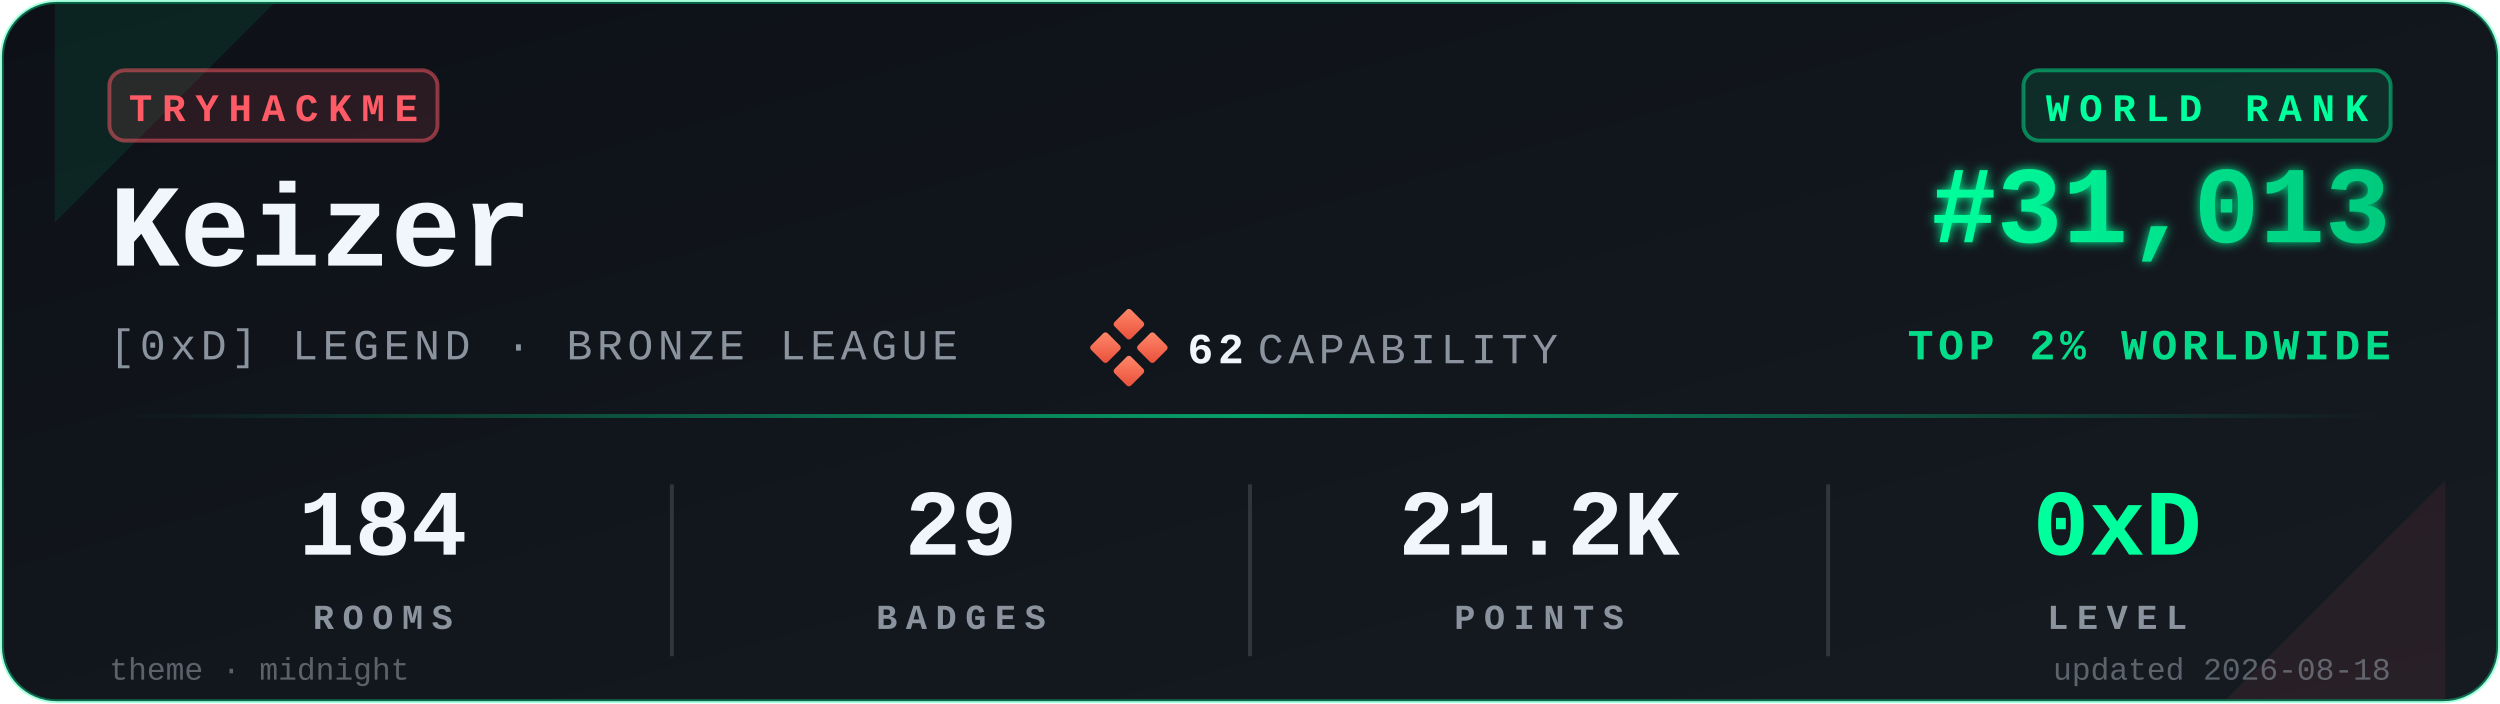
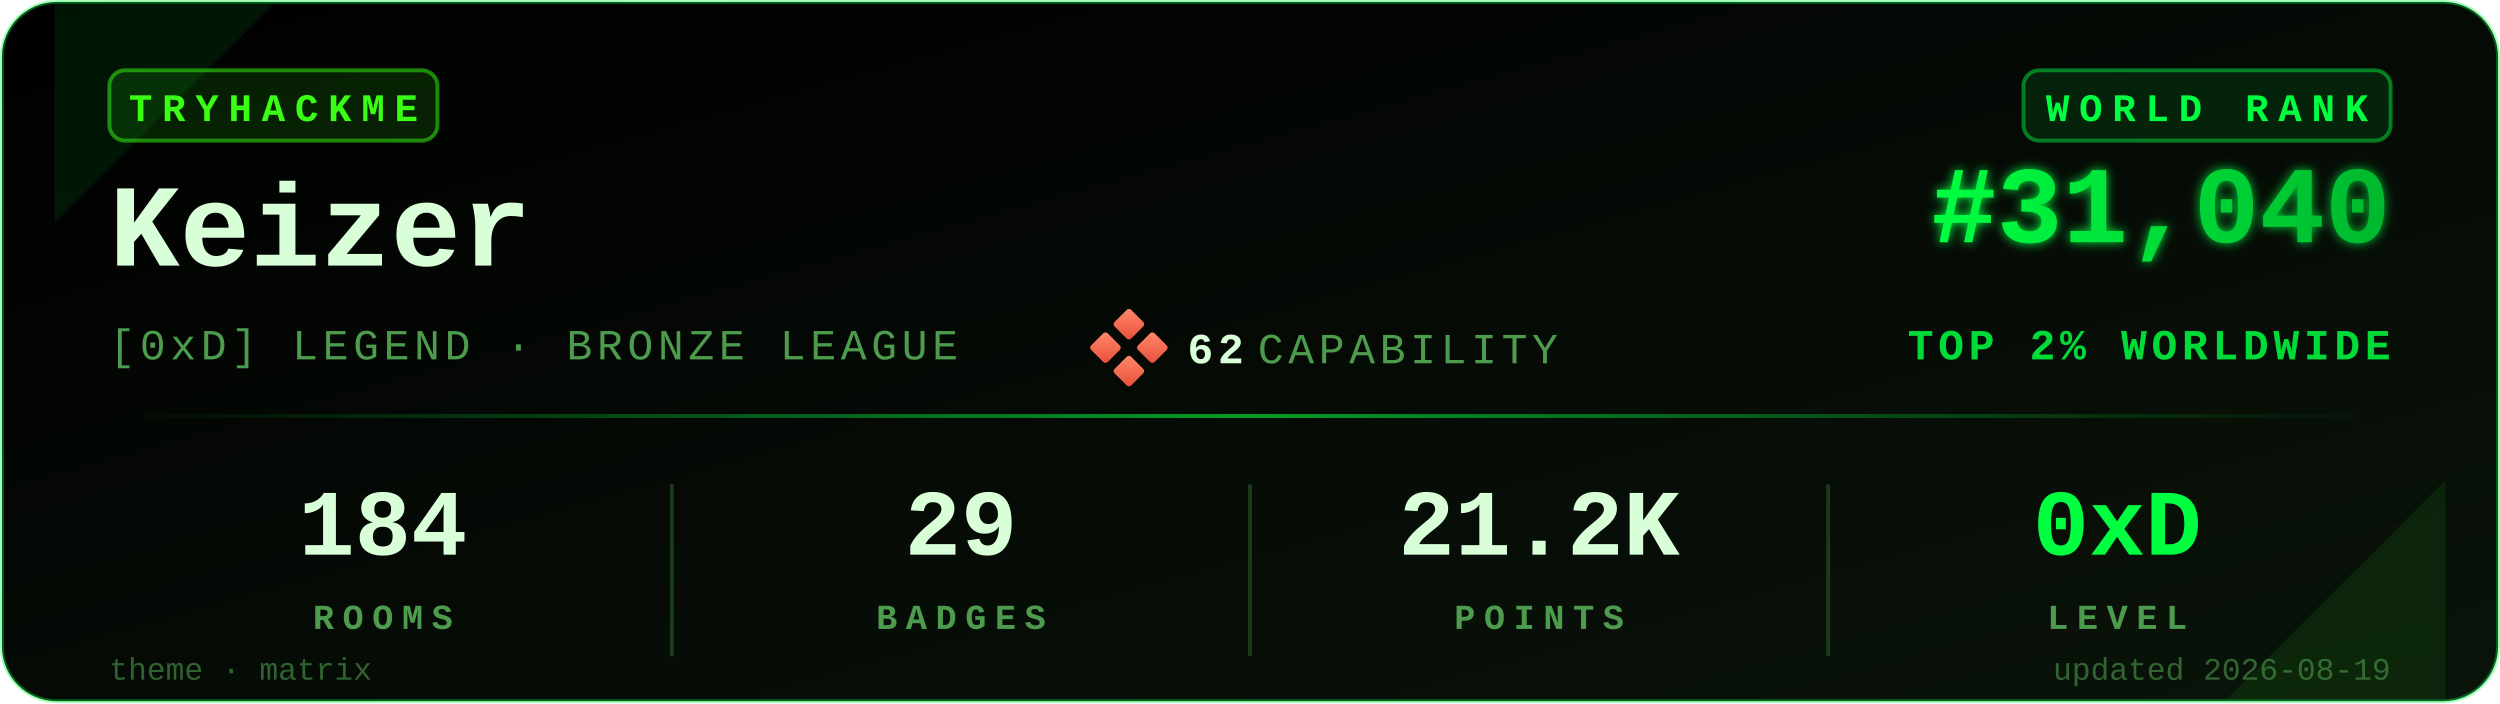
<svg xmlns="http://www.w3.org/2000/svg" viewBox="0 0 640 180" width="640" height="180" role="img" aria-label="TryHackMe stats for Keizer">
  <defs>
    <linearGradient id="bgGrad" x1="0" y1="0" x2="1" y2="1">
-       <stop offset="0%" stop-color="#0d1117" />
-       <stop offset="100%" stop-color="#161b22" />
+       <stop offset="0%" stop-color="#000000" />
+       <stop offset="100%" stop-color="#0a140a" />
    </linearGradient>
    <linearGradient id="rankGrad" x1="0" y1="0" x2="1" y2="0">
-       <stop offset="0%" stop-color="#00FF9D" />
-       <stop offset="100%" stop-color="#00C97D" />
+       <stop offset="0%" stop-color="#00FF41" />
+       <stop offset="100%" stop-color="#00B82E" />
    </linearGradient>
    <linearGradient id="accentGrad" x1="0" y1="0" x2="1" y2="0">
-       <stop offset="0%" stop-color="#00FF9D" stop-opacity="0" />
-       <stop offset="50%" stop-color="#00FF9D" stop-opacity="0.6" />
-       <stop offset="100%" stop-color="#00FF9D" stop-opacity="0" />
+       <stop offset="0%" stop-color="#00FF41" stop-opacity="0" />
+       <stop offset="50%" stop-color="#00FF41" stop-opacity="0.6" />
+       <stop offset="100%" stop-color="#00FF41" stop-opacity="0" />
    </linearGradient>
    <linearGradient id="capGrad" x1="0" y1="0" x2="1" y2="1">
      <stop offset="0%" stop-color="#ff8a6b" />
      <stop offset="100%" stop-color="#e94e3a" />
    </linearGradient>
    <filter id="glow" x="-20%" y="-20%" width="140%" height="140%">
      <feGaussianBlur stdDeviation="1.4" result="b" />
      <feMerge>
        <feMergeNode in="b" />
        <feMergeNode in="SourceGraphic" />
      </feMerge>
    </filter>
  </defs>
-   <rect x="0.5" y="0.5" width="639" height="179" rx="14" ry="14" fill="url(#bgGrad)" stroke="#00FF9D" stroke-opacity="0.35" stroke-width="1" />
-   <path d="M 14,1 L 70,1 L 14,57 Z" fill="#00FF9D" opacity="0.08" />
-   <path d="M 626,179 L 570,179 L 626,123 Z" fill="#FF5B67" opacity="0.08" />
+   <rect x="0.5" y="0.5" width="639" height="179" rx="14" ry="14" fill="url(#bgGrad)" stroke="#00FF41" stroke-opacity="0.35" stroke-width="1" />
+   <path d="M 14,1 L 70,1 L 14,57 Z" fill="#00FF41" opacity="0.08" />
+   <path d="M 626,179 L 570,179 L 626,123 Z" fill="#39FF14" opacity="0.08" />
  <g transform="translate(28,18)">
-     <rect x="0" y="0" width="84" height="18" rx="4" ry="4" fill="#FF5B67" fill-opacity="0.12" stroke="#FF5B67" stroke-opacity="0.5" />
-     <text x="42" y="13" fill="#FF5B67" font-family="ui-monospace,'SF Mono','Menlo','Cascadia Code','Consolas','Liberation Mono',monospace" font-size="10" font-weight="700" letter-spacing="2.5" text-anchor="middle">TRYHACKME</text>
+     <rect x="0" y="0" width="84" height="18" rx="4" ry="4" fill="#39FF14" fill-opacity="0.12" stroke="#39FF14" stroke-opacity="0.5" />
+     <text x="42" y="13" fill="#39FF14" font-family="ui-monospace,'SF Mono','Menlo','Cascadia Code','Consolas','Liberation Mono',monospace" font-size="10" font-weight="700" letter-spacing="2.5" text-anchor="middle">TRYHACKME</text>
  </g>
-   <text x="28" y="68" fill="#f0f6fc" font-family="ui-monospace,'SF Mono','Menlo','Cascadia Code','Consolas','Liberation Mono',monospace" font-size="30" font-weight="700">Keizer</text>
-   <text x="28" y="92" fill="#8b949e" font-family="ui-monospace,'SF Mono','Menlo','Cascadia Code','Consolas','Liberation Mono',monospace" font-size="11" font-weight="500" letter-spacing="1.2">[0xD] LEGEND · BRONZE LEAGUE</text>
+   <text x="28" y="68" fill="#D9FFD9" font-family="ui-monospace,'SF Mono','Menlo','Cascadia Code','Consolas','Liberation Mono',monospace" font-size="30" font-weight="700">Keizer</text>
+   <text x="28" y="92" fill="#4D9C4D" font-family="ui-monospace,'SF Mono','Menlo','Cascadia Code','Consolas','Liberation Mono',monospace" font-size="11" font-weight="500" letter-spacing="1.2">[0xD] LEGEND · BRONZE LEAGUE</text>
  <g transform="translate(280,80)">
    <rect x="6" y="0" width="6" height="6" rx="0.8" fill="url(#capGrad)" transform="rotate(45 9 3)" />
    <rect x="0" y="6" width="6" height="6" rx="0.8" fill="url(#capGrad)" transform="rotate(45 3 9)" />
    <rect x="12" y="6" width="6" height="6" rx="0.8" fill="url(#capGrad)" transform="rotate(45 15 9)" />
    <rect x="6" y="12" width="6" height="6" rx="0.8" fill="url(#capGrad)" transform="rotate(45 9 15)" />
-     <text x="24" y="13" fill="#f0f6fc" font-family="ui-monospace,'SF Mono','Menlo','Cascadia Code','Consolas','Liberation Mono',monospace" font-size="11" font-weight="700" letter-spacing="1.2">62</text>
-     <text x="42" y="13" fill="#8b949e" font-family="ui-monospace,'SF Mono','Menlo','Cascadia Code','Consolas','Liberation Mono',monospace" font-size="11" font-weight="500" letter-spacing="1.2">CAPABILITY</text>
+     <text x="24" y="13" fill="#D9FFD9" font-family="ui-monospace,'SF Mono','Menlo','Cascadia Code','Consolas','Liberation Mono',monospace" font-size="11" font-weight="700" letter-spacing="1.2">62</text>
+     <text x="42" y="13" fill="#4D9C4D" font-family="ui-monospace,'SF Mono','Menlo','Cascadia Code','Consolas','Liberation Mono',monospace" font-size="11" font-weight="500" letter-spacing="1.2">CAPABILITY</text>
  </g>
  <g transform="translate(612,18)">
-     <rect x="-94" y="0" width="94" height="18" rx="4" ry="4" fill="#00FF9D" fill-opacity="0.10" stroke="#00FF9D" stroke-opacity="0.45" />
-     <text x="-47" y="13" fill="#00FF9D" font-family="ui-monospace,'SF Mono','Menlo','Cascadia Code','Consolas','Liberation Mono',monospace" font-size="10" font-weight="700" letter-spacing="2.5" text-anchor="middle">WORLD RANK</text>
+     <rect x="-94" y="0" width="94" height="18" rx="4" ry="4" fill="#00FF41" fill-opacity="0.10" stroke="#00FF41" stroke-opacity="0.45" />
+     <text x="-47" y="13" fill="#00FF41" font-family="ui-monospace,'SF Mono','Menlo','Cascadia Code','Consolas','Liberation Mono',monospace" font-size="10" font-weight="700" letter-spacing="2.5" text-anchor="middle">WORLD RANK</text>
  </g>
-   <text x="612" y="62" fill="url(#rankGrad)" font-family="ui-monospace,'SF Mono','Menlo','Cascadia Code','Consolas','Liberation Mono',monospace" font-size="28" font-weight="700" text-anchor="end" filter="url(#glow)">#31,013</text>
-   <text x="612" y="92" fill="#00FF9D" fill-opacity="0.85" font-family="ui-monospace,'SF Mono','Menlo','Cascadia Code','Consolas','Liberation Mono',monospace" font-size="11" font-weight="600" letter-spacing="1.2" text-anchor="end">TOP 2% WORLDWIDE</text>
+   <text x="612" y="62" fill="url(#rankGrad)" font-family="ui-monospace,'SF Mono','Menlo','Cascadia Code','Consolas','Liberation Mono',monospace" font-size="28" font-weight="700" text-anchor="end" filter="url(#glow)">#31,040</text>
+   <text x="612" y="92" fill="#00FF41" fill-opacity="0.85" font-family="ui-monospace,'SF Mono','Menlo','Cascadia Code','Consolas','Liberation Mono',monospace" font-size="11" font-weight="600" letter-spacing="1.2" text-anchor="end">TOP 2% WORLDWIDE</text>
  <rect x="28" y="106" width="584" height="1" fill="url(#accentGrad)" />
  <g font-family="ui-monospace,'SF Mono','Menlo','Cascadia Code','Consolas','Liberation Mono',monospace" text-anchor="middle">
-     <text x="98" y="142" fill="#f0f6fc" font-size="24" font-weight="700">184</text>
-     <text x="98" y="161" fill="#8b949e" font-size="9" font-weight="600" letter-spacing="2.2">ROOMS</text>
-     <text x="246" y="142" fill="#f0f6fc" font-size="24" font-weight="700">29</text>
-     <text x="246" y="161" fill="#8b949e" font-size="9" font-weight="600" letter-spacing="2.2">BADGES</text>
-     <text x="394" y="142" fill="#f0f6fc" font-size="24" font-weight="700">21.2K</text>
-     <text x="394" y="161" fill="#8b949e" font-size="9" font-weight="600" letter-spacing="2.2">POINTS</text>
-     <text x="542" y="142" fill="#00FF9D" font-size="24" font-weight="700">0xD</text>
-     <text x="542" y="161" fill="#8b949e" font-size="9" font-weight="600" letter-spacing="2.2">LEVEL</text>
+     <text x="98" y="142" fill="#D9FFD9" font-size="24" font-weight="700">184</text>
+     <text x="98" y="161" fill="#4D9C4D" font-size="9" font-weight="600" letter-spacing="2.2">ROOMS</text>
+     <text x="246" y="142" fill="#D9FFD9" font-size="24" font-weight="700">29</text>
+     <text x="246" y="161" fill="#4D9C4D" font-size="9" font-weight="600" letter-spacing="2.2">BADGES</text>
+     <text x="394" y="142" fill="#D9FFD9" font-size="24" font-weight="700">21.2K</text>
+     <text x="394" y="161" fill="#4D9C4D" font-size="9" font-weight="600" letter-spacing="2.2">POINTS</text>
+     <text x="542" y="142" fill="#00FF41" font-size="24" font-weight="700">0xD</text>
+     <text x="542" y="161" fill="#4D9C4D" font-size="9" font-weight="600" letter-spacing="2.2">LEVEL</text>
  </g>
-   <line x1="172" y1="124" x2="172" y2="168" stroke="#30363d" stroke-width="1" />
-   <line x1="320" y1="124" x2="320" y2="168" stroke="#30363d" stroke-width="1" />
-   <line x1="468" y1="124" x2="468" y2="168" stroke="#30363d" stroke-width="1" />
-   <text x="28" y="174" fill="#8b949e" fill-opacity="0.6" font-family="ui-monospace,'SF Mono','Menlo','Cascadia Code','Consolas','Liberation Mono',monospace" font-size="8" font-weight="500">theme · midnight</text>
-   <text x="612" y="174" fill="#8b949e" fill-opacity="0.6" font-family="ui-monospace,'SF Mono','Menlo','Cascadia Code','Consolas','Liberation Mono',monospace" font-size="8" font-weight="500" text-anchor="end">updated 2026-08-18</text>
+   <line x1="172" y1="124" x2="172" y2="168" stroke="#1a3a1a" stroke-width="1" />
+   <line x1="320" y1="124" x2="320" y2="168" stroke="#1a3a1a" stroke-width="1" />
+   <line x1="468" y1="124" x2="468" y2="168" stroke="#1a3a1a" stroke-width="1" />
+   <text x="28" y="174" fill="#4D9C4D" fill-opacity="0.6" font-family="ui-monospace,'SF Mono','Menlo','Cascadia Code','Consolas','Liberation Mono',monospace" font-size="8" font-weight="500">theme · matrix</text>
+   <text x="612" y="174" fill="#4D9C4D" fill-opacity="0.6" font-family="ui-monospace,'SF Mono','Menlo','Cascadia Code','Consolas','Liberation Mono',monospace" font-size="8" font-weight="500" text-anchor="end">updated 2026-08-19</text>
</svg>
